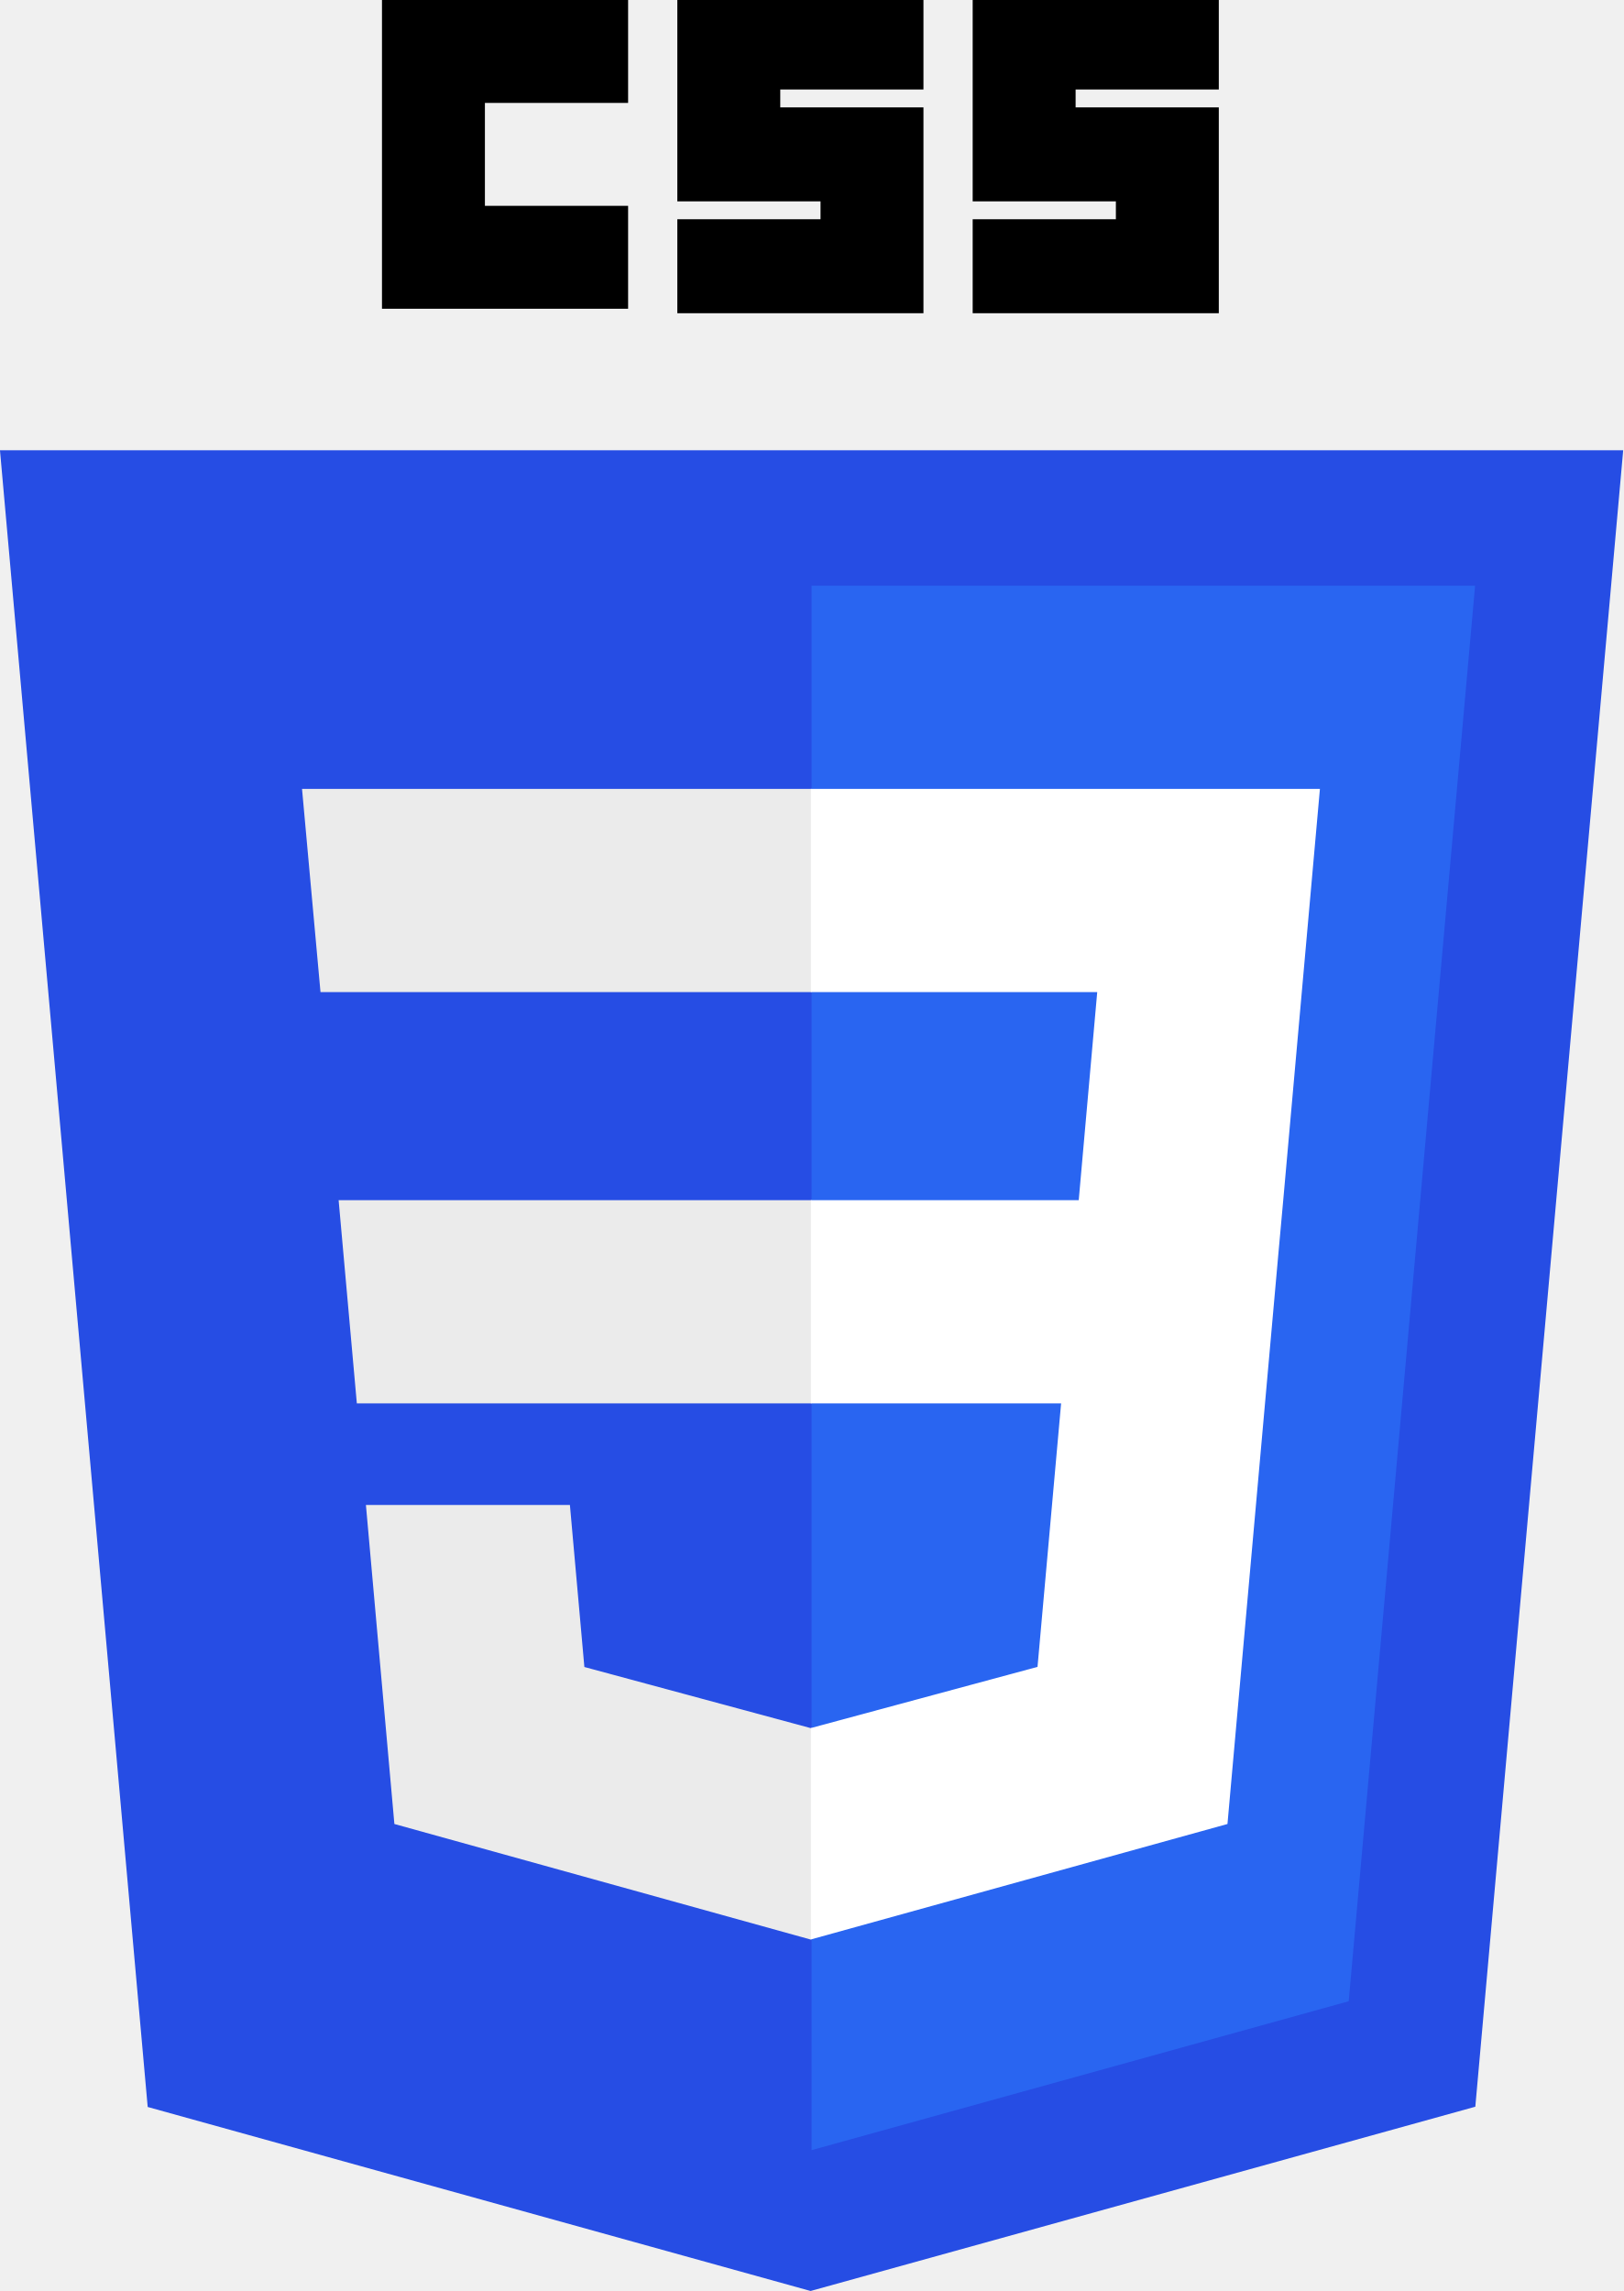
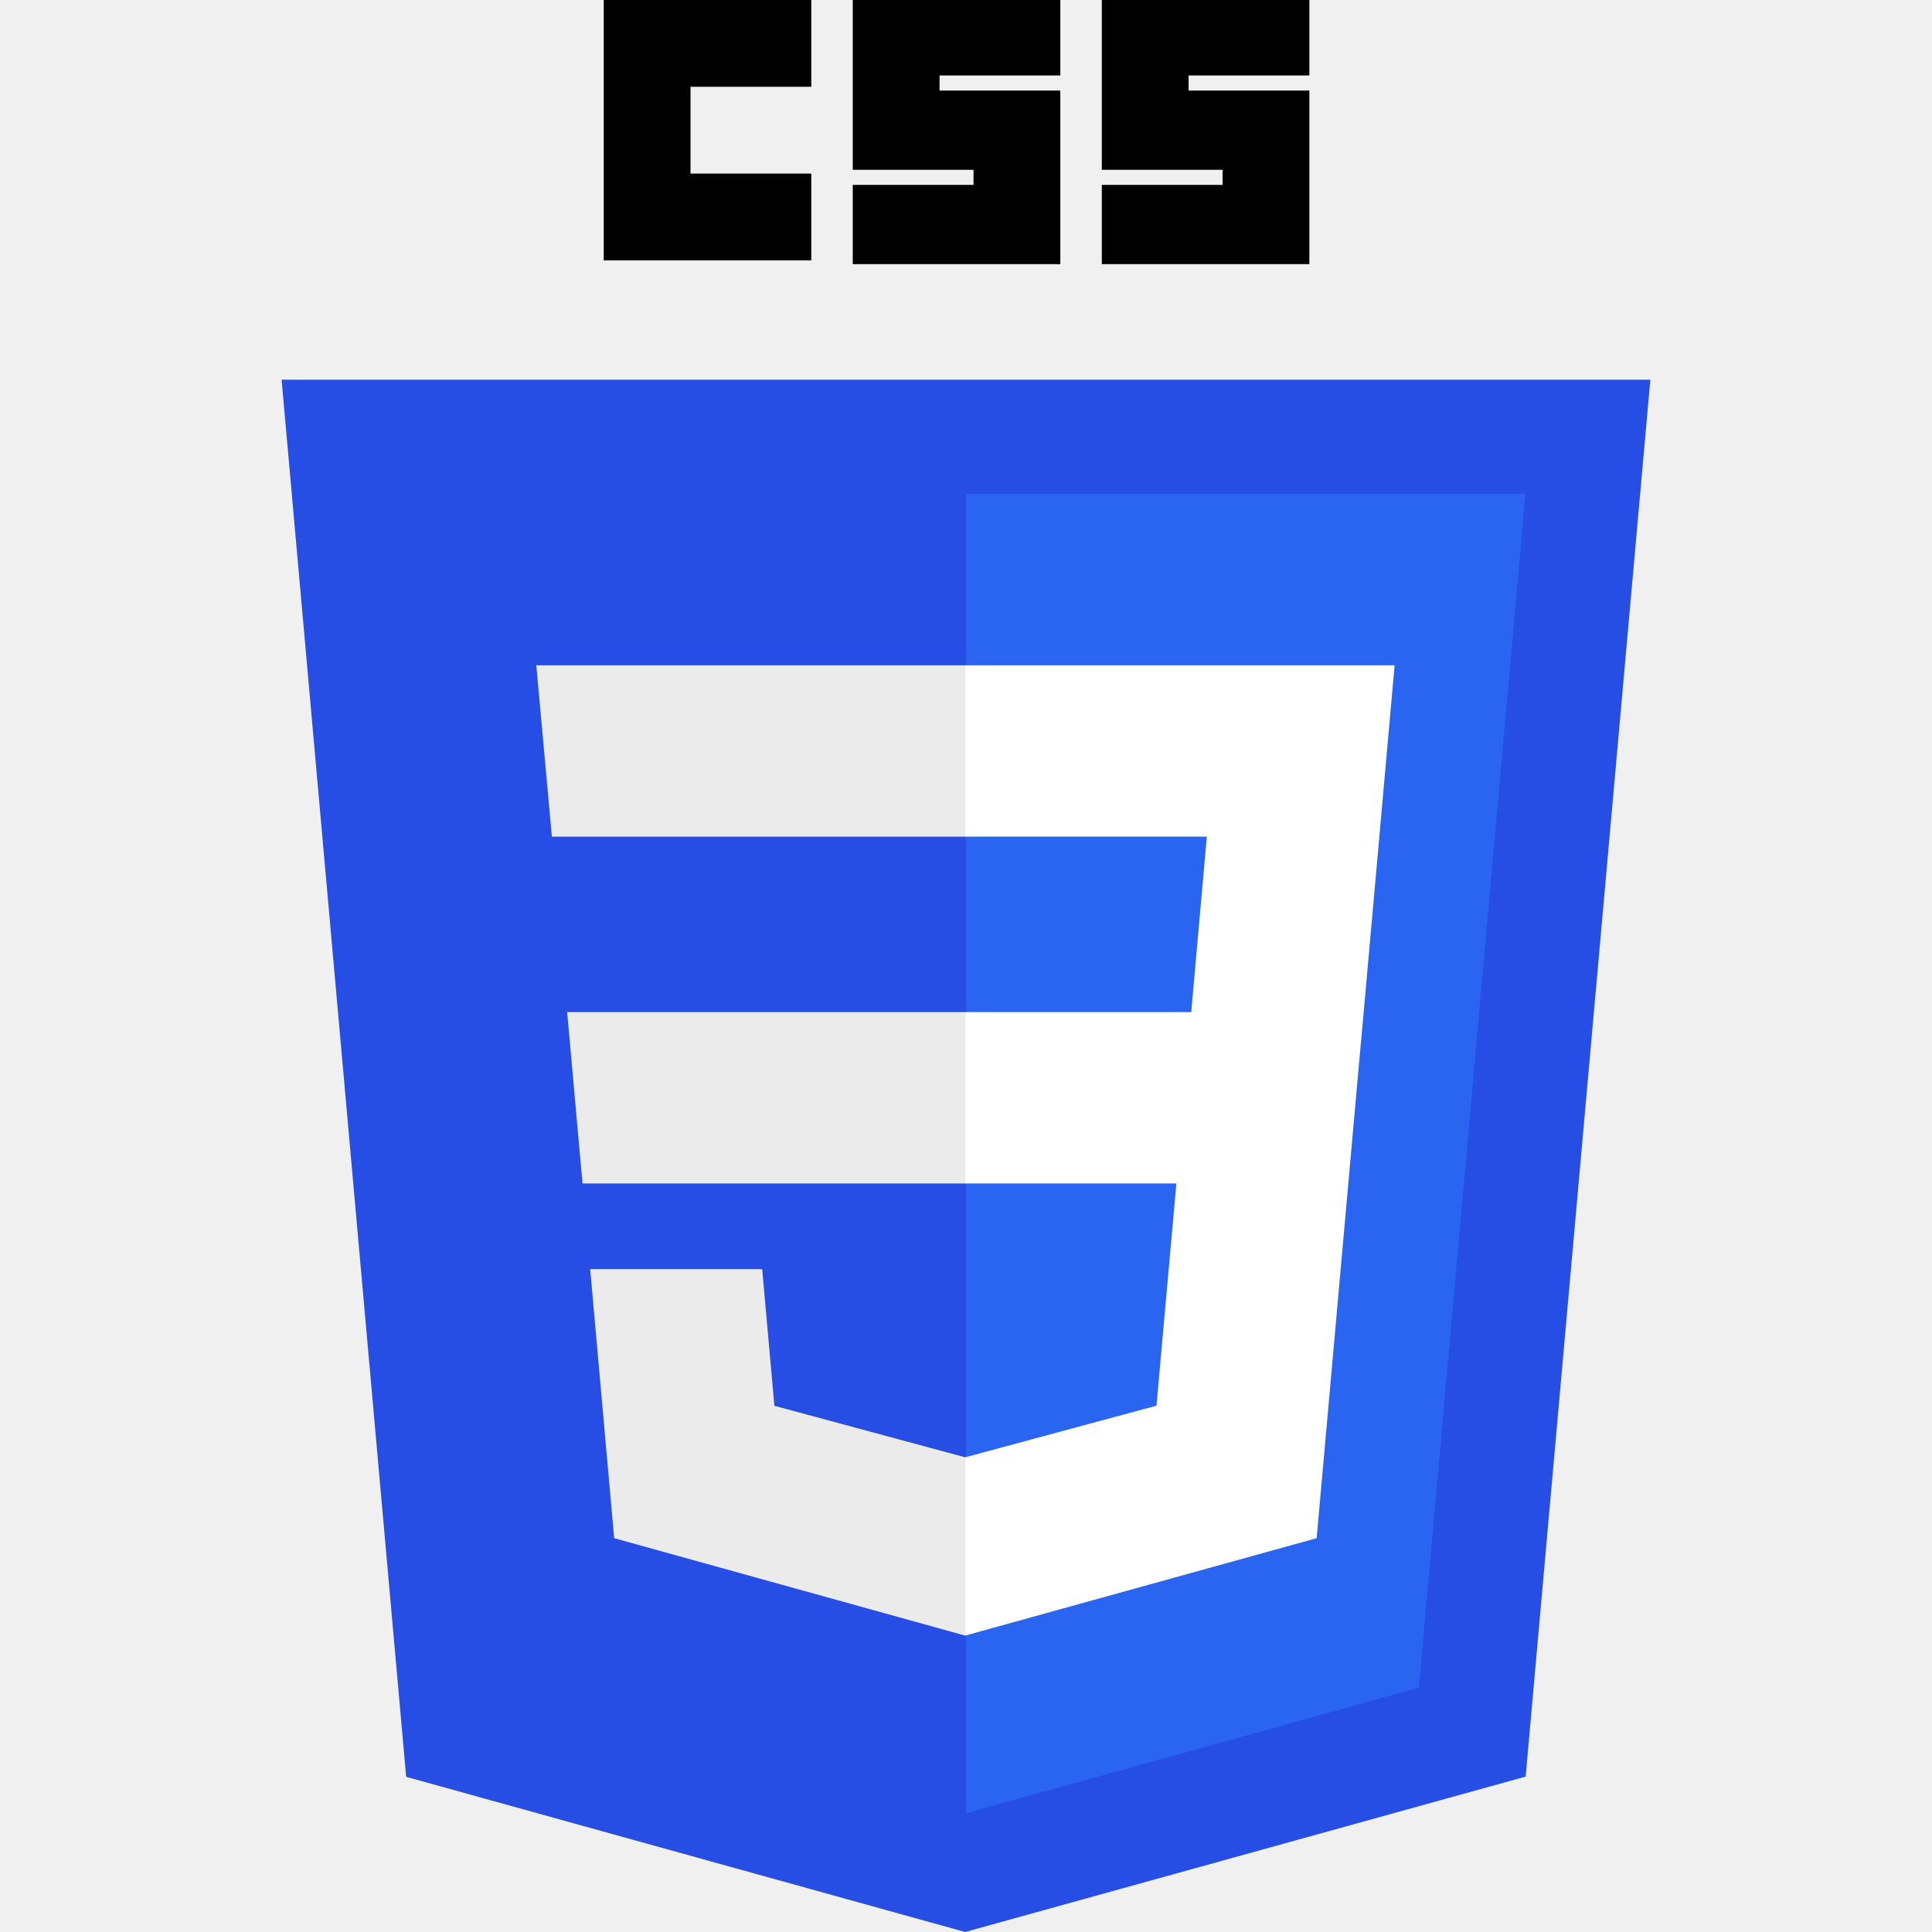
- <svg xmlns="http://www.w3.org/2000/svg" version="1.1" preserveAspectRatio="xMidYMid" viewBox="0.45 0 255.11 360.09">
+ <svg xmlns="http://www.w3.org/2000/svg" width="20px" height="20px" version="1.1" preserveAspectRatio="xMidYMid" viewBox="0.45 0 255.11 360.09">
  <g>
-     <path d="M127.844,360.088 L23.662,331.166 L0.445,70.766 L255.555,70.766 L232.314,331.125 L127.844,360.088 L127.844,360.088 Z" fill="#264DE4">  </path>
-     <path d="M212.417,314.547 L232.278,92.057 L128,92.057 L128,337.95 L212.417,314.547 L212.417,314.547 Z" fill="#2965F1">  </path>
-     <path d="M53.669,188.636 L56.531,220.573 L128,220.573 L128,188.636 L53.669,188.636 L53.669,188.636 Z" fill="#EBEBEB">  </path>
-     <path d="M47.917,123.995 L50.82,155.932 L128,155.932 L128,123.995 L47.917,123.995 L47.917,123.995 Z" fill="#EBEBEB">  </path>
-     <path d="M128,271.58 L127.86,271.617 L92.292,262.013 L90.018,236.542 L57.958,236.542 L62.432,286.688 L127.853,304.849 L128,304.808 L128,271.58 L128,271.58 Z" fill="#EBEBEB">  </path>
-     <path d="M60.484,0 L99.165,0 L99.165,16.176 L76.659,16.176 L76.659,32.352 L99.165,32.352 L99.165,48.527 L60.484,48.527 L60.484,0 L60.484,0 Z" fill="#000000">  </path>
-     <path d="M106.901,0 L145.582,0 L145.582,14.066 L123.077,14.066 L123.077,16.879 L145.582,16.879 L145.582,49.231 L106.901,49.231 L106.901,34.462 L129.407,34.462 L129.407,31.648 L106.901,31.648 L106.901,0 L106.901,0 Z" fill="#000000">  </path>
-     <path d="M153.319,0 L192,0 L192,14.066 L169.495,14.066 L169.495,16.879 L192,16.879 L192,49.231 L153.319,49.231 L153.319,34.462 L175.824,34.462 L175.824,31.648 L153.319,31.648 L153.319,0 L153.319,0 Z" fill="#000000">  </path>
-     <path d="M202.127,188.636 L207.892,123.995 L127.89,123.995 L127.89,155.932 L172.892,155.932 L169.986,188.636 L127.89,188.636 L127.89,220.573 L167.217,220.573 L163.509,261.993 L127.89,271.607 L127.89,304.833 L193.362,286.688 L193.843,281.292 L201.348,197.212 L202.127,188.636 L202.127,188.636 Z" fill="#FFFFFF">  </path>
+     <path d="M127.844,360.088 L23.662,331.166 L0.445,70.766 L255.555,70.766 L232.314,331.125 L127.844,360.088 L127.844,360.088 Z" fill="#264DE4"> </path>
+     <path d="M212.417,314.547 L232.278,92.057 L128,92.057 L128,337.95 L212.417,314.547 L212.417,314.547 Z" fill="#2965F1"> </path>
+     <path d="M53.669,188.636 L56.531,220.573 L128,220.573 L128,188.636 L53.669,188.636 L53.669,188.636 Z" fill="#EBEBEB"> </path>
+     <path d="M47.917,123.995 L50.82,155.932 L128,155.932 L128,123.995 L47.917,123.995 L47.917,123.995 Z" fill="#EBEBEB"> </path>
+     <path d="M128,271.58 L127.86,271.617 L92.292,262.013 L90.018,236.542 L57.958,236.542 L62.432,286.688 L127.853,304.849 L128,304.808 L128,271.58 L128,271.58 Z" fill="#EBEBEB"> </path>
+     <path d="M60.484,0 L99.165,0 L99.165,16.176 L76.659,16.176 L76.659,32.352 L99.165,32.352 L99.165,48.527 L60.484,48.527 L60.484,0 L60.484,0 Z" fill="#000000"> </path>
+     <path d="M106.901,0 L145.582,0 L145.582,14.066 L123.077,14.066 L123.077,16.879 L145.582,16.879 L145.582,49.231 L106.901,49.231 L106.901,34.462 L129.407,34.462 L129.407,31.648 L106.901,31.648 L106.901,0 L106.901,0 Z" fill="#000000"> </path>
+     <path d="M153.319,0 L192,0 L192,14.066 L169.495,14.066 L169.495,16.879 L192,16.879 L192,49.231 L153.319,49.231 L153.319,34.462 L175.824,34.462 L175.824,31.648 L153.319,31.648 L153.319,0 L153.319,0 Z" fill="#000000"> </path>
+     <path d="M202.127,188.636 L207.892,123.995 L127.89,123.995 L127.89,155.932 L172.892,155.932 L169.986,188.636 L127.89,188.636 L127.89,220.573 L167.217,220.573 L163.509,261.993 L127.89,271.607 L127.89,304.833 L193.362,286.688 L193.843,281.292 L201.348,197.212 L202.127,188.636 L202.127,188.636 Z" fill="#FFFFFF"> </path>
  </g>
</svg>
